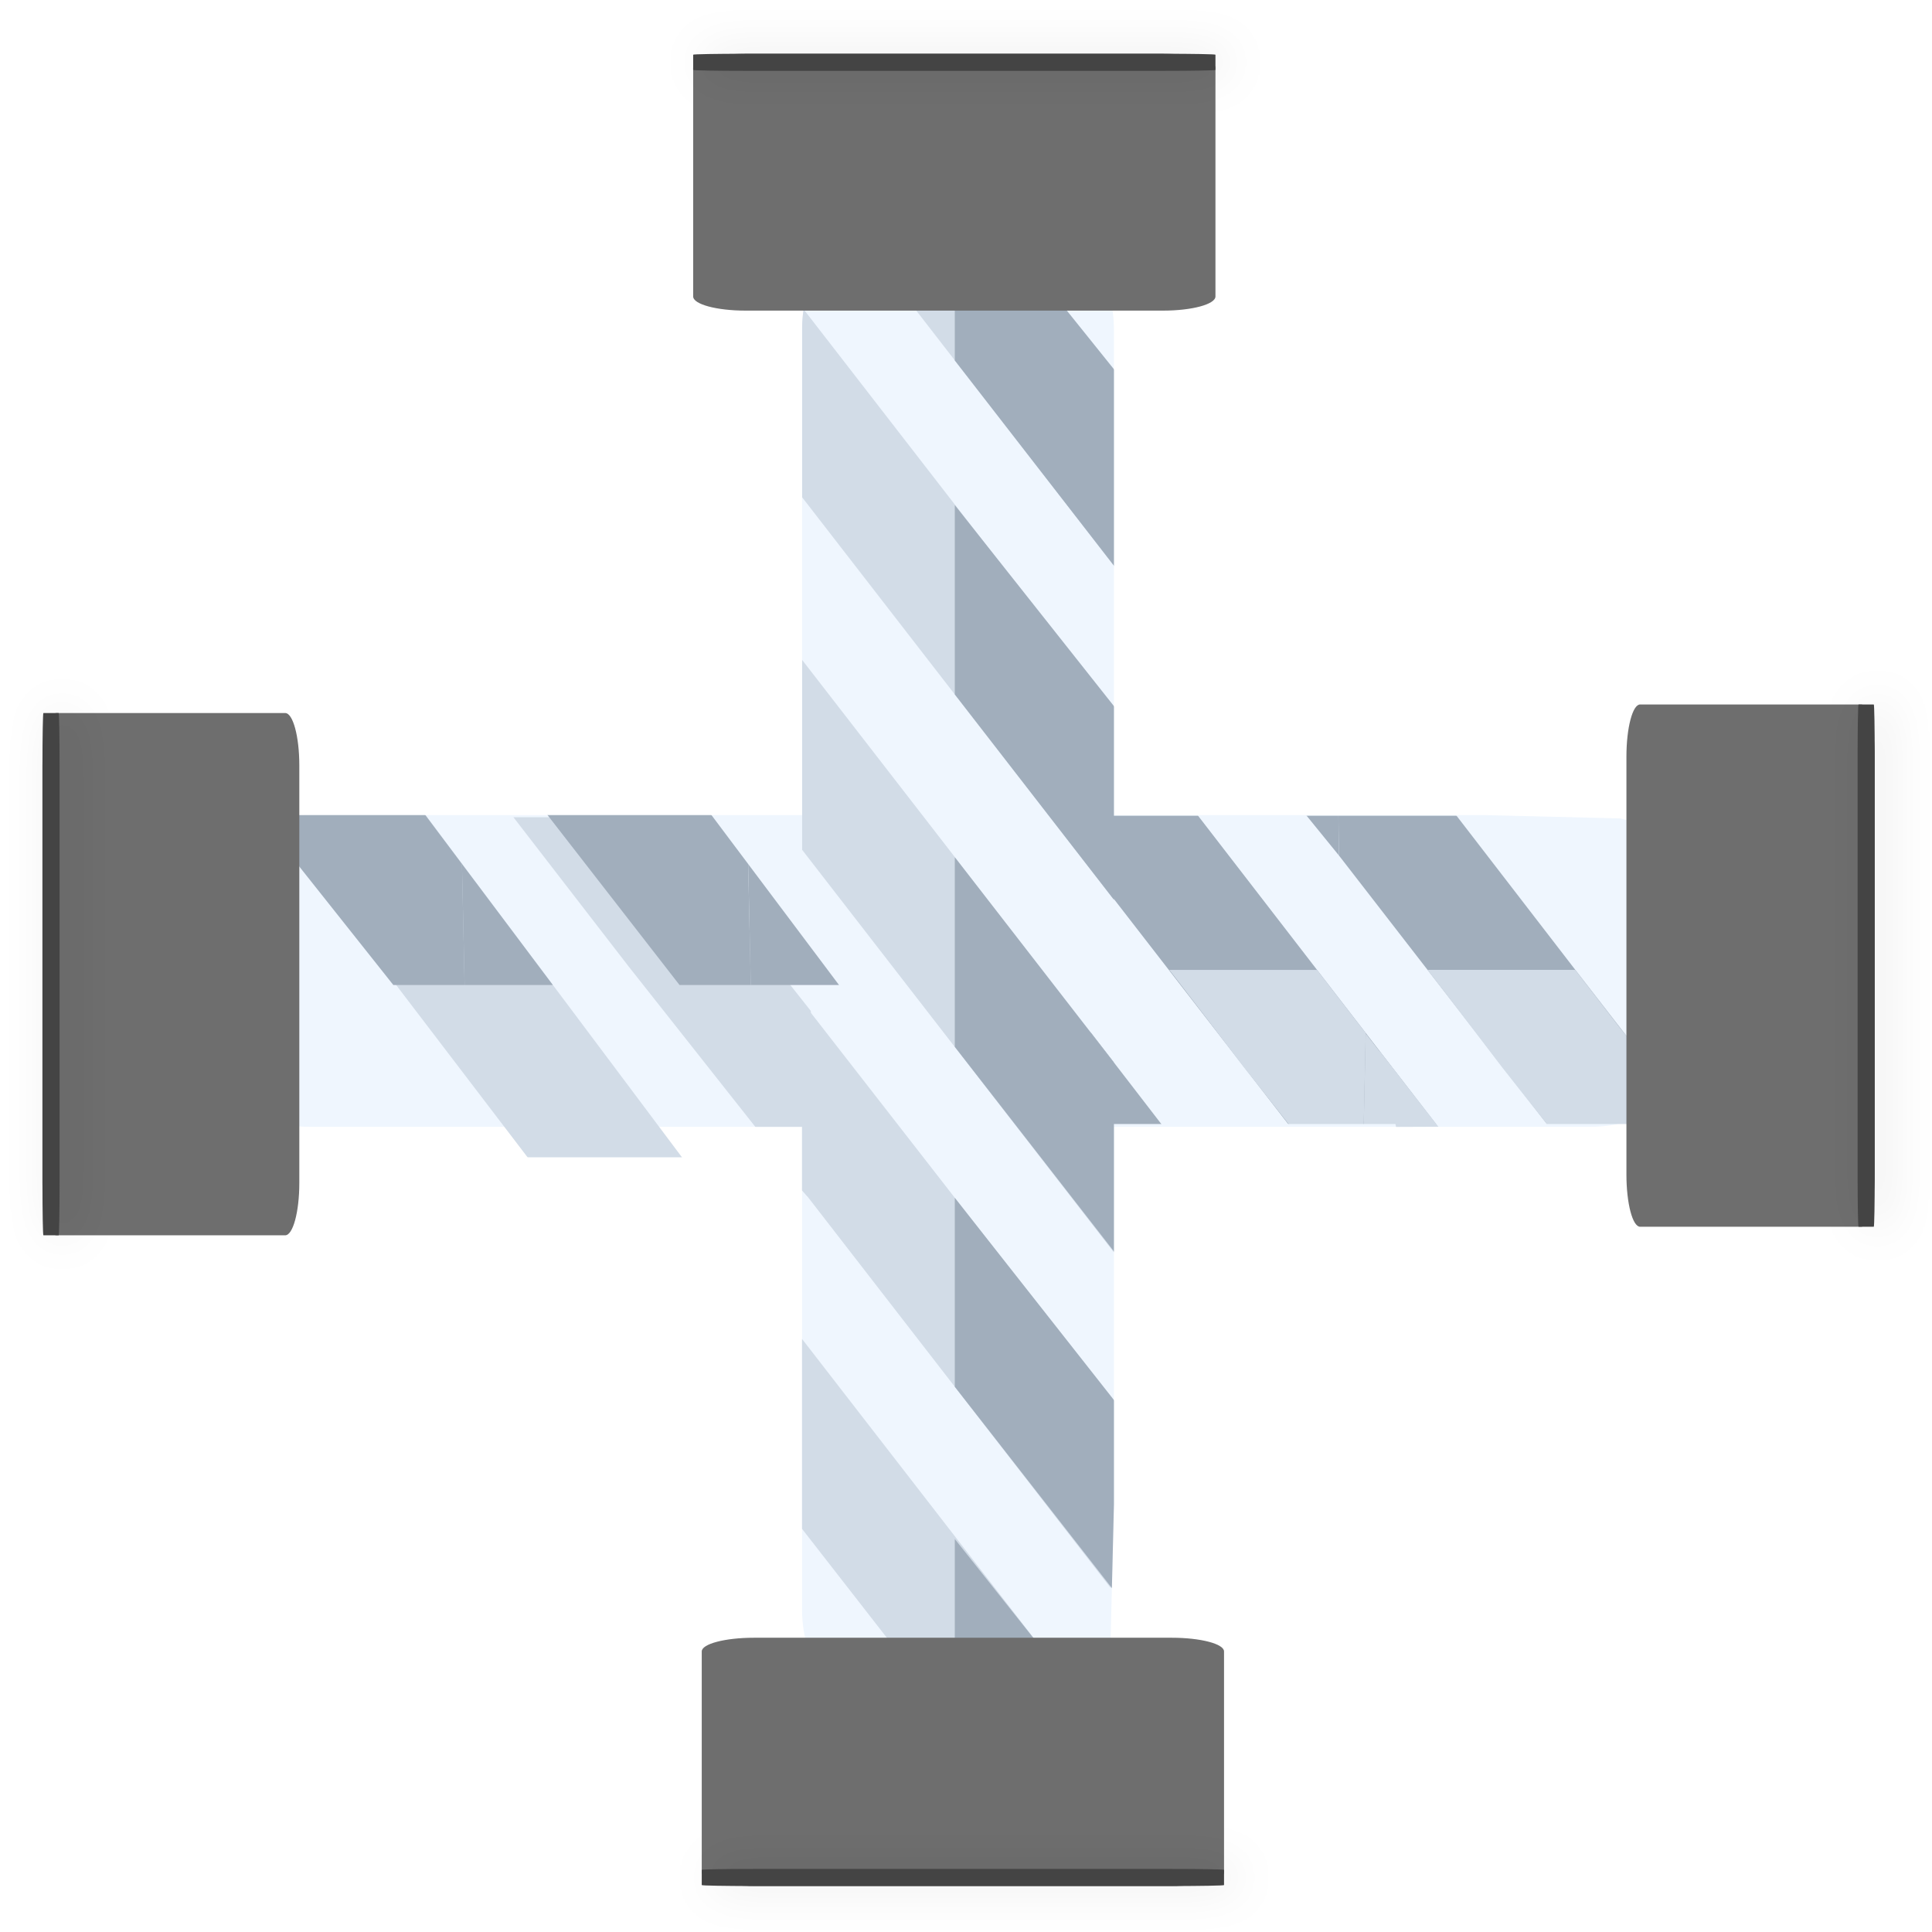
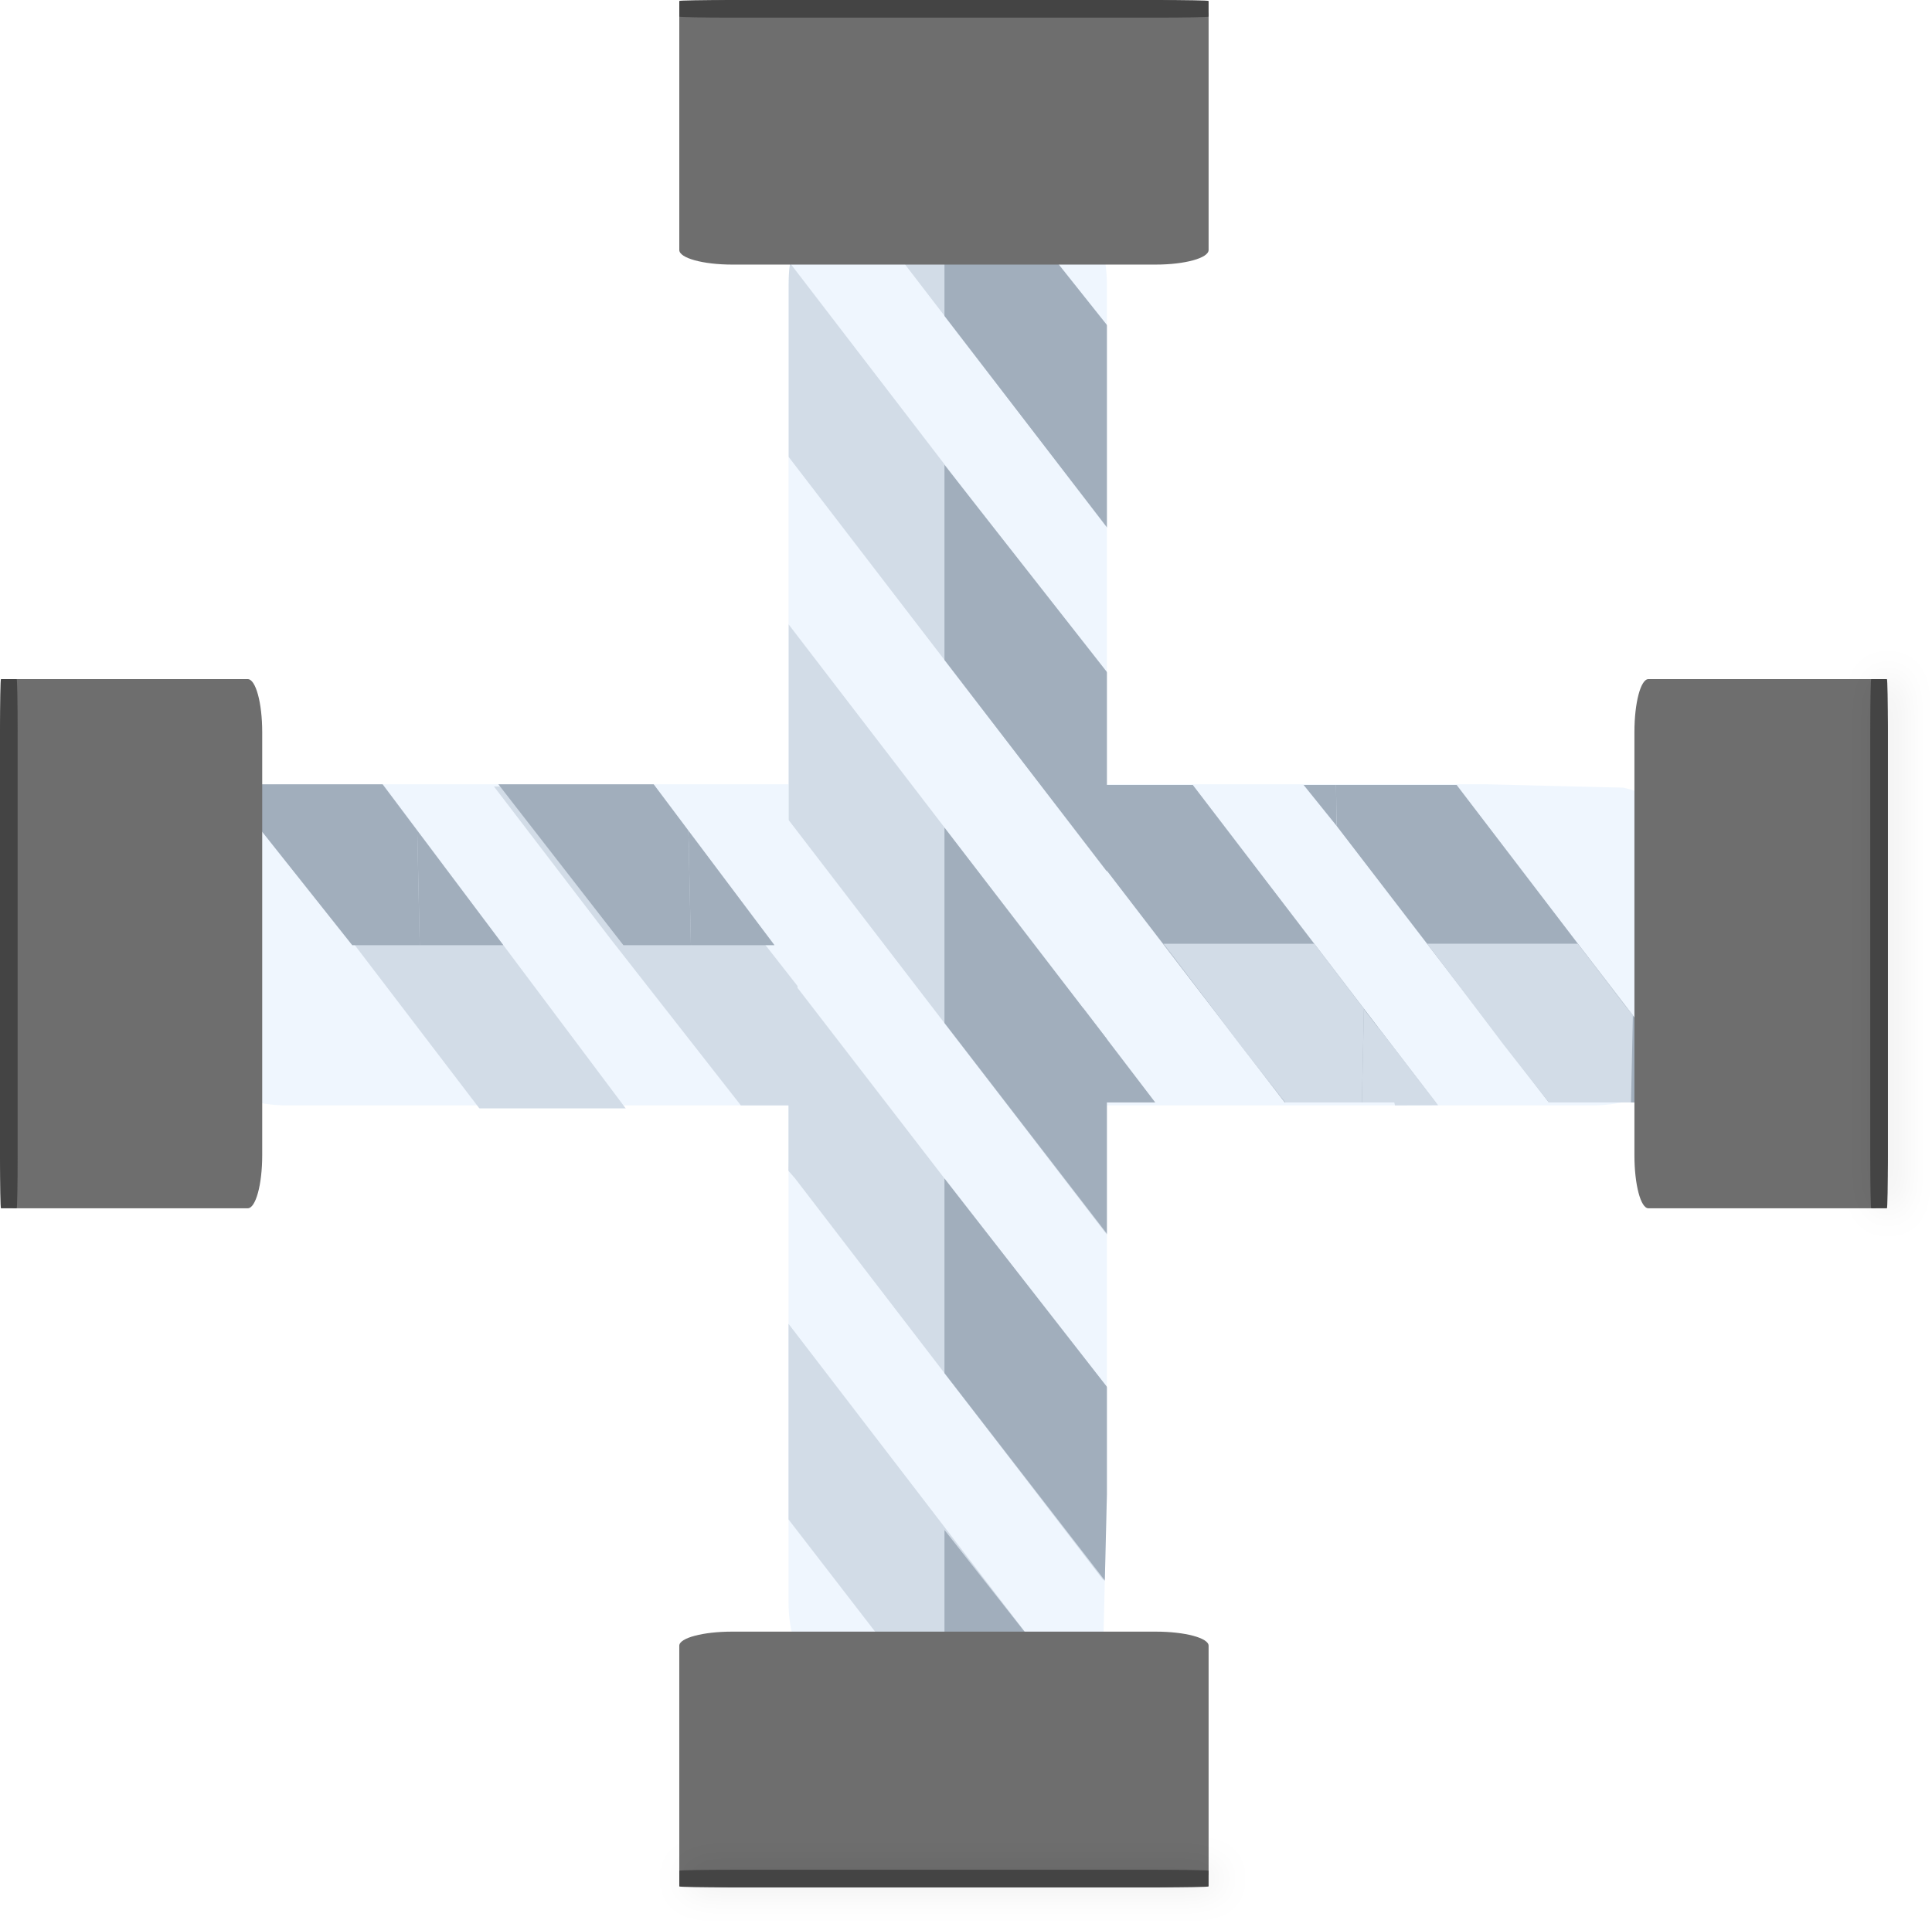
- <svg xmlns="http://www.w3.org/2000/svg" width="171" height="171" viewBox="0 0 171 171" fill="none">
-   <path d="M77.188 72.145L83.105 72.145L98.555 72.145L122.5 72.145L131.456 72.145L143.388 72.437C146.248 73.093 148.287 74.773 148.287 76.744L148.287 95.138C148.287 97.676 144.904 99.736 140.735 99.736L98.555 99.736L88.653 99.736L77.188 99.736L53.243 99.736L43.084 99.736L31.876 99.736L27.456 99.736C23.287 99.736 19.904 97.676 19.904 95.138L19.904 76.744C19.904 74.206 23.287 72.145 27.456 72.145L77.188 72.145Z" fill="#EFF6FE" />
-   <path d="M98.594 78.909L98.594 84.823L98.594 100.264L98.594 124.197L98.594 133.149L98.302 145.075C97.646 147.933 95.965 149.971 93.993 149.971L75.589 149.971C73.05 149.971 70.989 146.589 70.989 142.423L70.989 100.264L70.989 90.367L70.989 78.909L70.989 54.976L70.989 44.823L70.989 33.62L70.989 29.202C70.989 25.036 73.05 21.654 75.589 21.654L93.993 21.654C96.533 21.654 98.594 25.036 98.594 29.202L98.594 78.909Z" fill="#EFF6FE" />
-   <path d="M71.766 89.48L71.766 103.825C71.766 104.557 71.661 105.262 71.474 105.912L70.986 105.369L70.986 104.994L70.986 99.738L66.854 99.738L55.586 85.473L45.445 72.334L58.215 72.334L71.766 89.48Z" fill="#D2DCE7" />
-   <path d="M98.592 154.151L97.276 161.304C97.276 162.036 95.21 165.534 95.023 166.184L70.987 135.316L70.987 118.508L98.592 154.151Z" fill="#D2DCE7" />
-   <mask id="mask0" mask-type="alpha" maskUnits="userSpaceOnUse" x="11" y="72" width="142" height="31">
-     <path d="M74.554 72.146L81.045 72.146L97.994 72.146L124.262 72.146L134.087 72.146L147.177 72.466C150.314 73.186 152.551 75.03 152.551 77.194L152.551 97.382C152.551 100.169 148.839 102.43 144.266 102.43L97.994 102.43L87.131 102.43L74.554 102.43L48.286 102.43L37.142 102.43L24.846 102.43L19.997 102.43C15.424 102.43 11.712 100.169 11.712 97.382L11.712 77.194C11.712 74.407 15.424 72.146 19.997 72.146L74.554 72.146Z" fill="#EFF6FE" />
+ <svg xmlns="http://www.w3.org/2000/svg" width="219" height="218" viewBox="0 0 219 218" fill="none">
+   <path d="M97.489 88.924L105.224 88.924L125.422 88.924L156.726 88.924L168.435 88.924L184.034 89.308C187.772 90.174 190.438 92.391 190.438 94.992L190.438 119.264C190.438 122.614 186.015 125.332 180.565 125.332L125.422 125.332L112.477 125.332L97.489 125.332L66.185 125.332L52.904 125.332L38.251 125.332L32.472 125.332C27.023 125.332 22.6 122.614 22.6 119.264L22.6 94.992C22.6 91.642 27.023 88.924 32.472 88.924L97.489 88.924Z" fill="#EFF6FE" />
+   <path d="M125.473 97.848L125.473 105.652L125.473 126.029L125.473 157.609L125.473 169.422L125.092 185.159C124.234 188.93 122.037 191.62 119.458 191.62L95.399 191.62C92.079 191.62 89.384 187.157 89.384 181.659L89.384 126.029L89.384 112.969L89.384 97.848L89.384 66.268L89.384 52.869L89.384 38.087L89.384 32.257C89.384 26.759 92.079 22.297 95.399 22.297L119.458 22.297C122.779 22.297 125.473 26.759 125.473 32.257L125.473 97.848Z" fill="#EFF6FE" />
+   <path d="M90.401 111.798L90.401 130.726C90.401 131.693 90.265 132.623 90.02 133.48L89.381 132.764L89.381 132.269L89.381 125.334L83.98 125.334L69.249 106.51L55.991 89.172L72.686 89.172L90.401 111.798Z" fill="#D2DCE7" />
+   <path d="M125.473 197.136L123.754 206.574C123.754 207.541 121.052 212.157 120.807 213.014L89.384 172.281L89.384 150.102L125.473 197.136Z" fill="#D2DCE7" />
+   <mask id="mask0" mask-type="alpha" maskUnits="userSpaceOnUse" x="11" y="88" width="172" height="38">
+     <path d="M88.149 88.924L96.026 88.924L116.593 88.924L148.468 88.924L160.392 88.924L176.275 89.311C180.082 90.185 182.797 92.423 182.797 95.048L182.797 119.547C182.797 122.928 178.293 125.672 172.743 125.672L116.593 125.672L103.411 125.672L88.149 125.672L56.273 125.672L42.75 125.672L27.829 125.672L21.945 125.672C16.395 125.672 11.892 122.928 11.892 119.547L11.892 95.048C11.892 91.667 16.395 88.924 21.945 88.924L88.149 88.924Z" fill="#EFF6FE" />
  </mask>
  <g mask="url(#mask0)">
-     <path d="M60.668 102.842L54.08 103.625C54.071 104.429 50.993 107.076 50.779 107.786L25.584 74.757L25.805 56.31L60.668 102.842Z" fill="#D2DCE7" />
-     <path d="M40.888 76.471L41.121 87.184L48.932 87.184L40.888 76.471Z" fill="#A1AEBC" />
-     <path d="M25.642 59.754L25.642 75.629L34.815 87.184L41.121 87.184L40.888 76.471L35.943 69.878L25.642 57.105L25.642 59.754Z" fill="#A1AEBC" />
-     <path d="M66.218 76.471L66.452 87.184L74.262 87.184L66.218 76.471Z" fill="#A1AEBC" />
-     <path d="M50.972 59.754L48.304 71.938L60.145 87.184L66.452 87.184L66.218 76.471L61.273 69.878L50.972 57.105L50.972 59.754Z" fill="#A1AEBC" />
+     <path d="M71.297 126.172L63.302 127.122C63.29 128.098 59.556 131.31 59.297 132.172L28.722 92.092L28.99 69.707L71.297 126.172Z" fill="#D2DCE7" />
+     <path d="M47.296 94.172L47.58 107.172L57.058 107.172L47.296 94.172Z" fill="#A1AEBC" />
+     <path d="M28.796 73.887L28.796 93.151L39.928 107.172L47.58 107.172L47.296 94.172L41.296 86.172L28.796 70.672L28.796 73.887Z" fill="#A1AEBC" />
+     <path d="M78.035 94.172L78.318 107.172L87.796 107.172L78.035 94.172Z" fill="#A1AEBC" />
+     <path d="M59.535 73.887L56.296 88.672L70.666 107.172L78.318 107.172L78.035 94.172L72.035 86.172L59.535 70.672L59.535 73.887Z" fill="#A1AEBC" />
  </g>
-   <mask id="mask1" mask-type="alpha" maskUnits="userSpaceOnUse" x="38" y="72" width="129" height="28">
-     <path d="M95.804 72.203L101.672 72.203L116.993 72.203L140.738 72.203L149.62 72.203L161.453 72.491C164.289 73.139 166.311 74.801 166.311 76.75L166.311 94.937C166.311 97.447 162.956 99.484 158.822 99.484L116.993 99.484L107.173 99.484L95.804 99.484L72.058 99.484L61.984 99.484L50.869 99.484L46.486 99.484C42.352 99.484 38.997 97.447 38.997 94.937L38.997 76.75C38.997 74.24 42.352 72.203 46.486 72.203L95.804 72.203Z" fill="#EFF6FE" />
+   <mask id="mask1" mask-type="alpha" maskUnits="userSpaceOnUse" x="47" y="89" width="167" height="36">
+     <path d="M121.824 89L129.496 89L149.525 89L180.568 89L192.18 89L207.649 89.38C211.356 90.236 214 92.428 214 95L214 119C214 122.312 209.614 125 204.209 125L149.525 125L136.687 125L121.824 125L90.781 125L77.611 125L63.081 125L57.35 125C51.945 125 47.559 122.312 47.559 119L47.559 95C47.559 91.688 51.945 89 57.35 89L121.824 89Z" fill="#EFF6FE" />
  </mask>
  <g mask="url(#mask1)">
-     <path d="M110.799 109.887L110.799 126.606L96.526 108.259L96.526 91.359L110.799 109.887Z" fill="#A1AEBC" />
-     <path d="M128.453 101.24L125.823 114.728L98.218 79.091L98.029 61.822L128.453 101.24Z" fill="#A1AEBC" />
-     <path d="M146.107 94.46L146.107 111.347L118.502 75.71L118.313 58.441L139.722 86.221L146.107 94.46Z" fill="#A1AEBC" />
-     <path d="M118.502 75.71L118.313 58.441L111.176 66.7L118.502 75.71Z" fill="#A1AEBC" />
-     <mask id="mask2" mask-type="alpha" maskUnits="userSpaceOnUse" x="111" y="59" width="36" height="54">
-       <path d="M146.858 95.212L146.858 112.099L132.961 94.481C132.961 94.481 126.26 85.673 126.296 85.792C126.331 85.91 124.322 83.219 124.322 83.219L119.253 76.462L119.064 59.193L129.581 73.083L143.478 91.103L146.858 95.212Z" fill="#A1AEBC" />
-       <path d="M119.253 76.462L119.064 59.193L111.928 67.452L119.253 76.462Z" fill="#A1AEBC" />
+     <path d="M141.43 138.728L141.43 160.789L122.771 136.58L122.771 114.279L141.43 138.728Z" fill="#A1AEBC" />
+     <path d="M164.507 127.315L161.07 145.113L124.981 98.088L124.734 75.301L164.507 127.315Z" fill="#A1AEBC" />
+     <path d="M187.587 118.369L187.587 140.652L151.497 93.627L151.25 70.84L179.239 107.497L187.587 118.369Z" fill="#A1AEBC" />
+     <path d="M151.497 93.627L151.25 70.84L141.921 81.738L151.497 93.627Z" fill="#A1AEBC" />
+     <mask id="mask2" mask-type="alpha" maskUnits="userSpaceOnUse" x="142" y="71" width="47" height="71">
+       <path d="M188.568 119.362L188.568 141.644L170.399 118.397C170.399 118.397 161.639 106.774 161.686 106.93C161.732 107.087 159.106 103.536 159.106 103.536L152.478 94.619L152.231 71.832L165.98 90.161L184.148 113.939L188.568 119.362Z" fill="#A1AEBC" />
+       <path d="M152.478 94.619L152.231 71.832L142.902 82.73L152.478 94.619Z" fill="#A1AEBC" />
    </mask>
    <g mask="url(#mask2)">
-       <path d="M144.333 85.844L143.954 103.274L107.579 102.137L96.591 85.844L144.333 85.844Z" fill="#D2DCE7" />
+       <path d="M185.268 107L184.773 130L137.218 128.5L122.853 107L185.268 107Z" fill="#D2DCE7" />
    </g>
-     <mask id="mask3" mask-type="alpha" maskUnits="userSpaceOnUse" x="89" y="59" width="36" height="54">
-       <path d="M124.007 95.212L124.007 112.099L110.109 94.481C110.109 94.481 103.409 85.673 103.444 85.792C103.479 85.91 101.471 83.219 101.471 83.219L96.401 76.462L96.212 59.193L106.729 73.083L120.626 91.103L124.007 95.212Z" fill="#A1AEBC" />
-       <path d="M96.401 76.462L96.212 59.193L89.076 67.452L96.401 76.462Z" fill="#A1AEBC" />
+     <mask id="mask3" mask-type="alpha" maskUnits="userSpaceOnUse" x="113" y="71" width="46" height="71">
+       <path d="M158.694 119.362L158.694 141.644L140.525 118.397C140.525 118.397 131.765 106.774 131.812 106.93C131.858 107.087 129.232 103.536 129.232 103.536L122.604 94.619L122.357 71.832L136.106 90.161L154.274 113.939L158.694 119.362Z" fill="#A1AEBC" />
+       <path d="M122.604 94.619L122.357 71.832L113.028 82.73L122.604 94.619Z" fill="#A1AEBC" />
    </mask>
    <g mask="url(#mask3)">
-       <path d="M121.001 85.848L120.878 91.479L120.682 100.488L120.625 103.116L84.568 101.99L73.675 85.848L121.001 85.848Z" fill="#D2DCE7" />
-       <path d="M127.326 99.738L120.878 91.479L120.682 100.488L127.326 100.488L127.326 99.738Z" fill="#D2DCE7" />
+       <path d="M154.764 107.004L154.604 114.434L154.348 126.323L154.273 129.791L107.135 128.305L92.895 107.004L154.764 107.004Z" fill="#D2DCE7" />
+       <path d="M163.033 125.333L154.604 114.434L154.348 126.323L163.033 126.323L163.033 125.333Z" fill="#D2DCE7" />
    </g>
  </g>
-   <mask id="mask4" mask-type="alpha" maskUnits="userSpaceOnUse" x="70" y="21" width="29" height="129">
-     <path d="M98.594 78.909L98.594 84.823L98.594 100.264L98.594 124.197L98.594 133.149L98.302 145.075C97.646 147.933 95.965 149.971 93.993 149.971L75.589 149.971C73.05 149.971 70.989 146.589 70.989 142.423L70.989 100.264L70.989 90.367L70.989 78.909L70.989 54.976L70.989 44.823L70.989 33.62L70.989 29.202C70.989 25.036 73.05 21.654 75.589 21.654L93.993 21.654C96.533 21.654 98.594 25.036 98.594 29.202L98.594 78.909Z" fill="#EFF6FE" />
+   <mask id="mask4" mask-type="alpha" maskUnits="userSpaceOnUse" x="89" y="22" width="37" height="170">
+     <path d="M125.473 97.848L125.473 105.652L125.473 126.029L125.473 157.609L125.473 169.422L125.092 185.159C124.234 188.93 122.037 191.62 119.458 191.62L95.399 191.62C92.079 191.62 89.384 187.157 89.384 181.659L89.384 126.029L89.384 112.969L89.384 97.848L89.384 66.268L89.384 52.869L89.384 38.087L89.384 32.257C89.384 26.759 92.079 22.297 95.399 22.297L119.458 22.297C122.779 22.297 125.473 26.759 125.473 32.257L125.473 97.848Z" fill="#EFF6FE" />
  </mask>
  <g mask="url(#mask4)">
-     <path d="M98.594 94.044L98.594 110.852L70.989 75.208L70.989 58.4L98.594 94.044Z" fill="#D2DCE7" />
-     <path d="M98.594 62.841L98.594 79.649L70.989 44.005L70.989 27.197L98.594 62.841Z" fill="#D2DCE7" />
-     <path d="M98.594 124.119L98.594 138.463C98.594 139.196 98.49 139.901 98.303 140.551L70.989 105.283L71.738 89.602L98.594 124.119Z" fill="#D2DCE7" />
-     <path d="M98.781 94.283L98.781 111.001L84.508 92.655L84.508 75.873L98.781 94.283Z" fill="#A1AEBC" />
-     <path d="M98.781 62.735L98.78 79.874L84.508 61.463L84.508 44.703L98.781 62.735Z" fill="#A1AEBC" />
-     <path d="M98.594 33.273L98.594 50.081L70.989 14.437L70.989 -2.371L98.594 33.273Z" fill="#D2DCE7" />
-     <path d="M98.781 32.915L98.781 50.303L84.508 31.904L84.508 15.141L98.781 32.915Z" fill="#A1AEBC" />
-     <path d="M84.508 106.018L98.781 124.153L98.781 138.616C98.781 139.355 98.781 140.279 98.781 141.03L84.508 122.743L84.508 106.018Z" fill="#A1AEBC" />
+     <path d="M125.473 117.819L125.473 139.999L89.384 92.964L89.384 70.785L125.473 117.819Z" fill="#D2DCE7" />
+     <path d="M125.473 76.644L125.473 98.823L89.384 51.789L89.384 29.609L125.473 76.644Z" fill="#D2DCE7" />
+     <path d="M125.473 157.505L125.473 176.434C125.473 177.401 125.337 178.331 125.093 179.188L89.384 132.65L90.364 111.957L125.473 157.505Z" fill="#D2DCE7" />
+     <path d="M125.718 118.135L125.718 140.196L107.059 115.987L107.059 93.842L125.718 118.135Z" fill="#A1AEBC" />
+     <path d="M125.718 76.506L125.718 99.121L107.059 74.827L107.059 52.711L125.718 76.506Z" fill="#A1AEBC" />
+     <path d="M125.473 37.628L125.473 59.807L89.384 12.773L89.384 -9.406L125.473 37.628Z" fill="#D2DCE7" />
+     <path d="M125.718 37.155L125.718 60.1L107.059 35.821L107.059 13.701L125.718 37.155Z" fill="#A1AEBC" />
+     <path d="M107.059 133.621L125.718 157.552L125.718 176.637C125.718 177.612 125.718 178.831 125.718 179.822L107.059 155.691L107.059 133.621Z" fill="#A1AEBC" />
  </g>
-   <path d="M84.508 136.217L98.78 154.186L97.278 163.555C97.278 164.294 88.565 156.732 91.268 164.681L84.508 153.164L84.508 136.217Z" fill="#A1AEBC" />
-   <path d="M124.696 96.361L122.067 92.982L123.569 99.74L127.313 99.725L124.696 96.361Z" fill="#D2DCE7" />
-   <path d="M3.758 104.714L3.758 67.732C3.758 65.18 4.319 63.109 5.012 63.109L25.239 63.109C25.931 63.109 26.492 65.18 26.492 67.732L26.492 104.714C26.492 107.266 25.931 109.337 25.239 109.337L5.012 109.337C4.319 109.337 3.758 107.266 3.758 104.714V104.714Z" fill="#6E6E6E" />
+   <path d="M107.059 173.471L125.718 197.182L123.754 209.546C123.754 210.52 112.363 200.542 115.897 211.032L107.059 195.834L107.059 173.471Z" fill="#A1AEBC" />
+   <path d="M159.597 120.876L156.16 116.418L158.124 125.335L163.019 125.315L159.597 120.876Z" fill="#D2DCE7" />
+   <path d="M83 8.27091e-07L131 9.1899e-08C134.312 4.11708e-08 137 0.741 137 1.654L137 28.346C137 29.259 134.312 30 131 30L83 30C79.688 30 77 29.259 77 28.346L77 1.654C77 0.741 79.688 8.77819e-07 83 8.27091e-07Z" fill="#6E6E6E" />
+   <path d="M83 8.27091e-07L131 9.1899e-08C134.312 4.11708e-08 137 0.049 137 0.11L137 1.89C137 1.951 134.312 2 131 2L83 2C79.688 2 77 1.951 77 1.89L77 0.11C77 0.049 79.688 8.77819e-07 83 8.27091e-07Z" fill="#444444" />
+   <path d="M214 131L214 83C214 79.688 213.29 77 212.416 77L186.854 77C185.979 77 185.269 79.688 185.269 83L185.269 131C185.269 134.312 185.979 137 186.854 137L212.416 137C213.29 137 214 134.312 214 131Z" fill="#6E6E6E" />
  <g filter="url(#filter0_d)">
-     <path d="M3.758 104.714L3.758 67.732C3.758 65.18 3.795 63.109 3.841 63.109L5.19 63.109C5.236 63.109 5.273 65.18 5.273 67.732L5.273 104.714C5.273 107.266 5.236 109.337 5.19 109.337L3.841 109.337C3.795 109.337 3.758 107.266 3.758 104.714V104.714Z" fill="#444444" />
+     <path d="M214 131L214 83C214 79.688 213.951 77 213.89 77L212.11 77C212.049 77 212 79.688 212 83L212 131C212 134.312 212.049 137 212.11 137L213.89 137C213.951 137 214 134.312 214 131Z" fill="#444444" />
  </g>
-   <path d="M65.974 4.758L102.956 4.758C105.508 4.758 107.579 5.319 107.579 6.012L107.579 26.239C107.579 26.931 105.508 27.492 102.956 27.492L65.974 27.492C63.423 27.492 61.352 26.931 61.352 26.239L61.352 6.012C61.352 5.319 63.423 4.758 65.974 4.758V4.758Z" fill="#6E6E6E" />
+   <path d="M82.999 214L131 214C134.312 214 137 213.284 137 212.401L137 186.599C137 185.716 134.312 185 131 185L82.999 185C79.688 185 76.999 185.716 76.999 186.599L76.999 212.401C76.999 213.284 79.688 214 82.999 214Z" fill="#6E6E6E" />
  <g filter="url(#filter1_d)">
-     <path d="M65.974 4.758L102.956 4.758C105.508 4.758 107.579 4.795 107.579 4.841L107.579 6.19C107.579 6.236 105.508 6.273 102.956 6.273L65.974 6.273C63.423 6.273 61.352 6.236 61.352 6.19L61.352 4.841C61.352 4.795 63.423 4.758 65.974 4.758V4.758Z" fill="#444444" />
+     <path d="M83 214L131 214C134.312 214 137 213.951 137 213.89L137 212.11C137 212.049 134.312 212 131 212L83 212C79.688 212 77 212.049 77 212.11L77 213.89C77 213.951 79.688 214 83 214Z" fill="#444444" />
  </g>
-   <path d="M165.931 103.956L165.931 66.974C165.931 64.422 165.388 62.352 164.719 62.352L145.166 62.352C144.497 62.352 143.954 64.422 143.954 66.974L143.954 103.956C143.954 106.508 144.497 108.579 145.166 108.579L164.719 108.579C165.388 108.579 165.931 106.508 165.931 103.956V103.956Z" fill="#6E6E6E" />
-   <g filter="url(#filter2_d)">
-     <path d="M165.931 103.956L165.931 66.974C165.931 64.422 165.894 62.352 165.848 62.352L164.499 62.352C164.453 62.352 164.416 64.422 164.416 66.974L164.416 103.956C164.416 106.508 164.453 108.579 164.499 108.579L165.848 108.579C165.894 108.579 165.931 106.508 165.931 103.956V103.956Z" fill="#444444" />
-   </g>
-   <path d="M66.734 166.932L103.715 166.932C106.267 166.932 108.338 166.389 108.338 165.72L108.338 146.167C108.338 145.498 106.267 144.955 103.715 144.955L66.734 144.955C64.182 144.955 62.111 145.498 62.111 146.167L62.111 165.72C62.111 166.389 64.182 166.932 66.734 166.932V166.932Z" fill="#6E6E6E" />
-   <g filter="url(#filter3_d)">
-     <path d="M66.734 166.932L103.715 166.932C106.267 166.932 108.338 166.894 108.338 166.848L108.338 165.5C108.338 165.453 106.267 165.416 103.715 165.416L66.734 165.416C64.182 165.416 62.111 165.453 62.111 165.5L62.111 166.848C62.111 166.894 64.182 166.932 66.734 166.932V166.932Z" fill="#444444" />
-   </g>
+   <path d="M3.23754e-06 131L3.59727e-07 83C1.61158e-07 79.688 0.734 77 1.639 77L28.082 77C28.987 77 29.722 79.688 29.722 83L29.722 131C29.722 134.312 28.987 137 28.082 137L1.639 137C0.734 137 3.43611e-06 134.312 3.23754e-06 131Z" fill="#6E6E6E" />
+   <path d="M3.23754e-06 131L3.59727e-07 83C1.61158e-07 79.688 0.049 77 0.11 77L1.89 77C1.951 77 2 79.688 2 83L2 131C2 134.312 1.951 137 1.89 137L0.11 137C0.049 137 3.43611e-06 134.312 3.23754e-06 131Z" fill="#444444" />
  <defs>
-     <filter id="filter0_d" x="0.758" y="59.109" width="9.516" height="54.227" filterUnits="userSpaceOnUse" color-interpolation-filters="sRGB">
+     <filter id="filter0_d" x="209" y="73" width="10" height="68" filterUnits="userSpaceOnUse" color-interpolation-filters="sRGB">
      <feFlood flood-opacity="0" result="BackgroundImageFix" />
      <feColorMatrix in="SourceAlpha" type="matrix" values="0 0 0 0 0 0 0 0 0 0 0 0 0 0 0 0 0 0 127 0" />
      <feOffset dx="1" />
      <feGaussianBlur stdDeviation="2" />
      <feColorMatrix type="matrix" values="0 0 0 0 0 0 0 0 0 0 0 0 0 0 0 0 0 0 0.1 0" />
      <feBlend mode="normal" in2="BackgroundImageFix" result="effect1_dropShadow" />
      <feBlend mode="normal" in="SourceGraphic" in2="effect1_dropShadow" result="shape" />
    </filter>
-     <filter id="filter1_d" x="58.352" y="0.758" width="54.227" height="9.516" filterUnits="userSpaceOnUse" color-interpolation-filters="sRGB">
-       <feFlood flood-opacity="0" result="BackgroundImageFix" />
-       <feColorMatrix in="SourceAlpha" type="matrix" values="0 0 0 0 0 0 0 0 0 0 0 0 0 0 0 0 0 0 127 0" />
-       <feOffset dx="1" />
-       <feGaussianBlur stdDeviation="2" />
-       <feColorMatrix type="matrix" values="0 0 0 0 0 0 0 0 0 0 0 0 0 0 0 0 0 0 0.1 0" />
-       <feBlend mode="normal" in2="BackgroundImageFix" result="effect1_dropShadow" />
-       <feBlend mode="normal" in="SourceGraphic" in2="effect1_dropShadow" result="shape" />
-     </filter>
-     <filter id="filter2_d" x="161.416" y="58.352" width="9.516" height="54.227" filterUnits="userSpaceOnUse" color-interpolation-filters="sRGB">
-       <feFlood flood-opacity="0" result="BackgroundImageFix" />
-       <feColorMatrix in="SourceAlpha" type="matrix" values="0 0 0 0 0 0 0 0 0 0 0 0 0 0 0 0 0 0 127 0" />
-       <feOffset dx="1" />
-       <feGaussianBlur stdDeviation="2" />
-       <feColorMatrix type="matrix" values="0 0 0 0 0 0 0 0 0 0 0 0 0 0 0 0 0 0 0.1 0" />
-       <feBlend mode="normal" in2="BackgroundImageFix" result="effect1_dropShadow" />
-       <feBlend mode="normal" in="SourceGraphic" in2="effect1_dropShadow" result="shape" />
-     </filter>
-     <filter id="filter3_d" x="59.111" y="161.416" width="54.227" height="9.516" filterUnits="userSpaceOnUse" color-interpolation-filters="sRGB">
+     <filter id="filter1_d" x="74" y="208" width="68" height="10" filterUnits="userSpaceOnUse" color-interpolation-filters="sRGB">
      <feFlood flood-opacity="0" result="BackgroundImageFix" />
      <feColorMatrix in="SourceAlpha" type="matrix" values="0 0 0 0 0 0 0 0 0 0 0 0 0 0 0 0 0 0 127 0" />
      <feOffset dx="1" />
      <feGaussianBlur stdDeviation="2" />
      <feColorMatrix type="matrix" values="0 0 0 0 0 0 0 0 0 0 0 0 0 0 0 0 0 0 0.1 0" />
      <feBlend mode="normal" in2="BackgroundImageFix" result="effect1_dropShadow" />
      <feBlend mode="normal" in="SourceGraphic" in2="effect1_dropShadow" result="shape" />
    </filter>
  </defs>
</svg>
